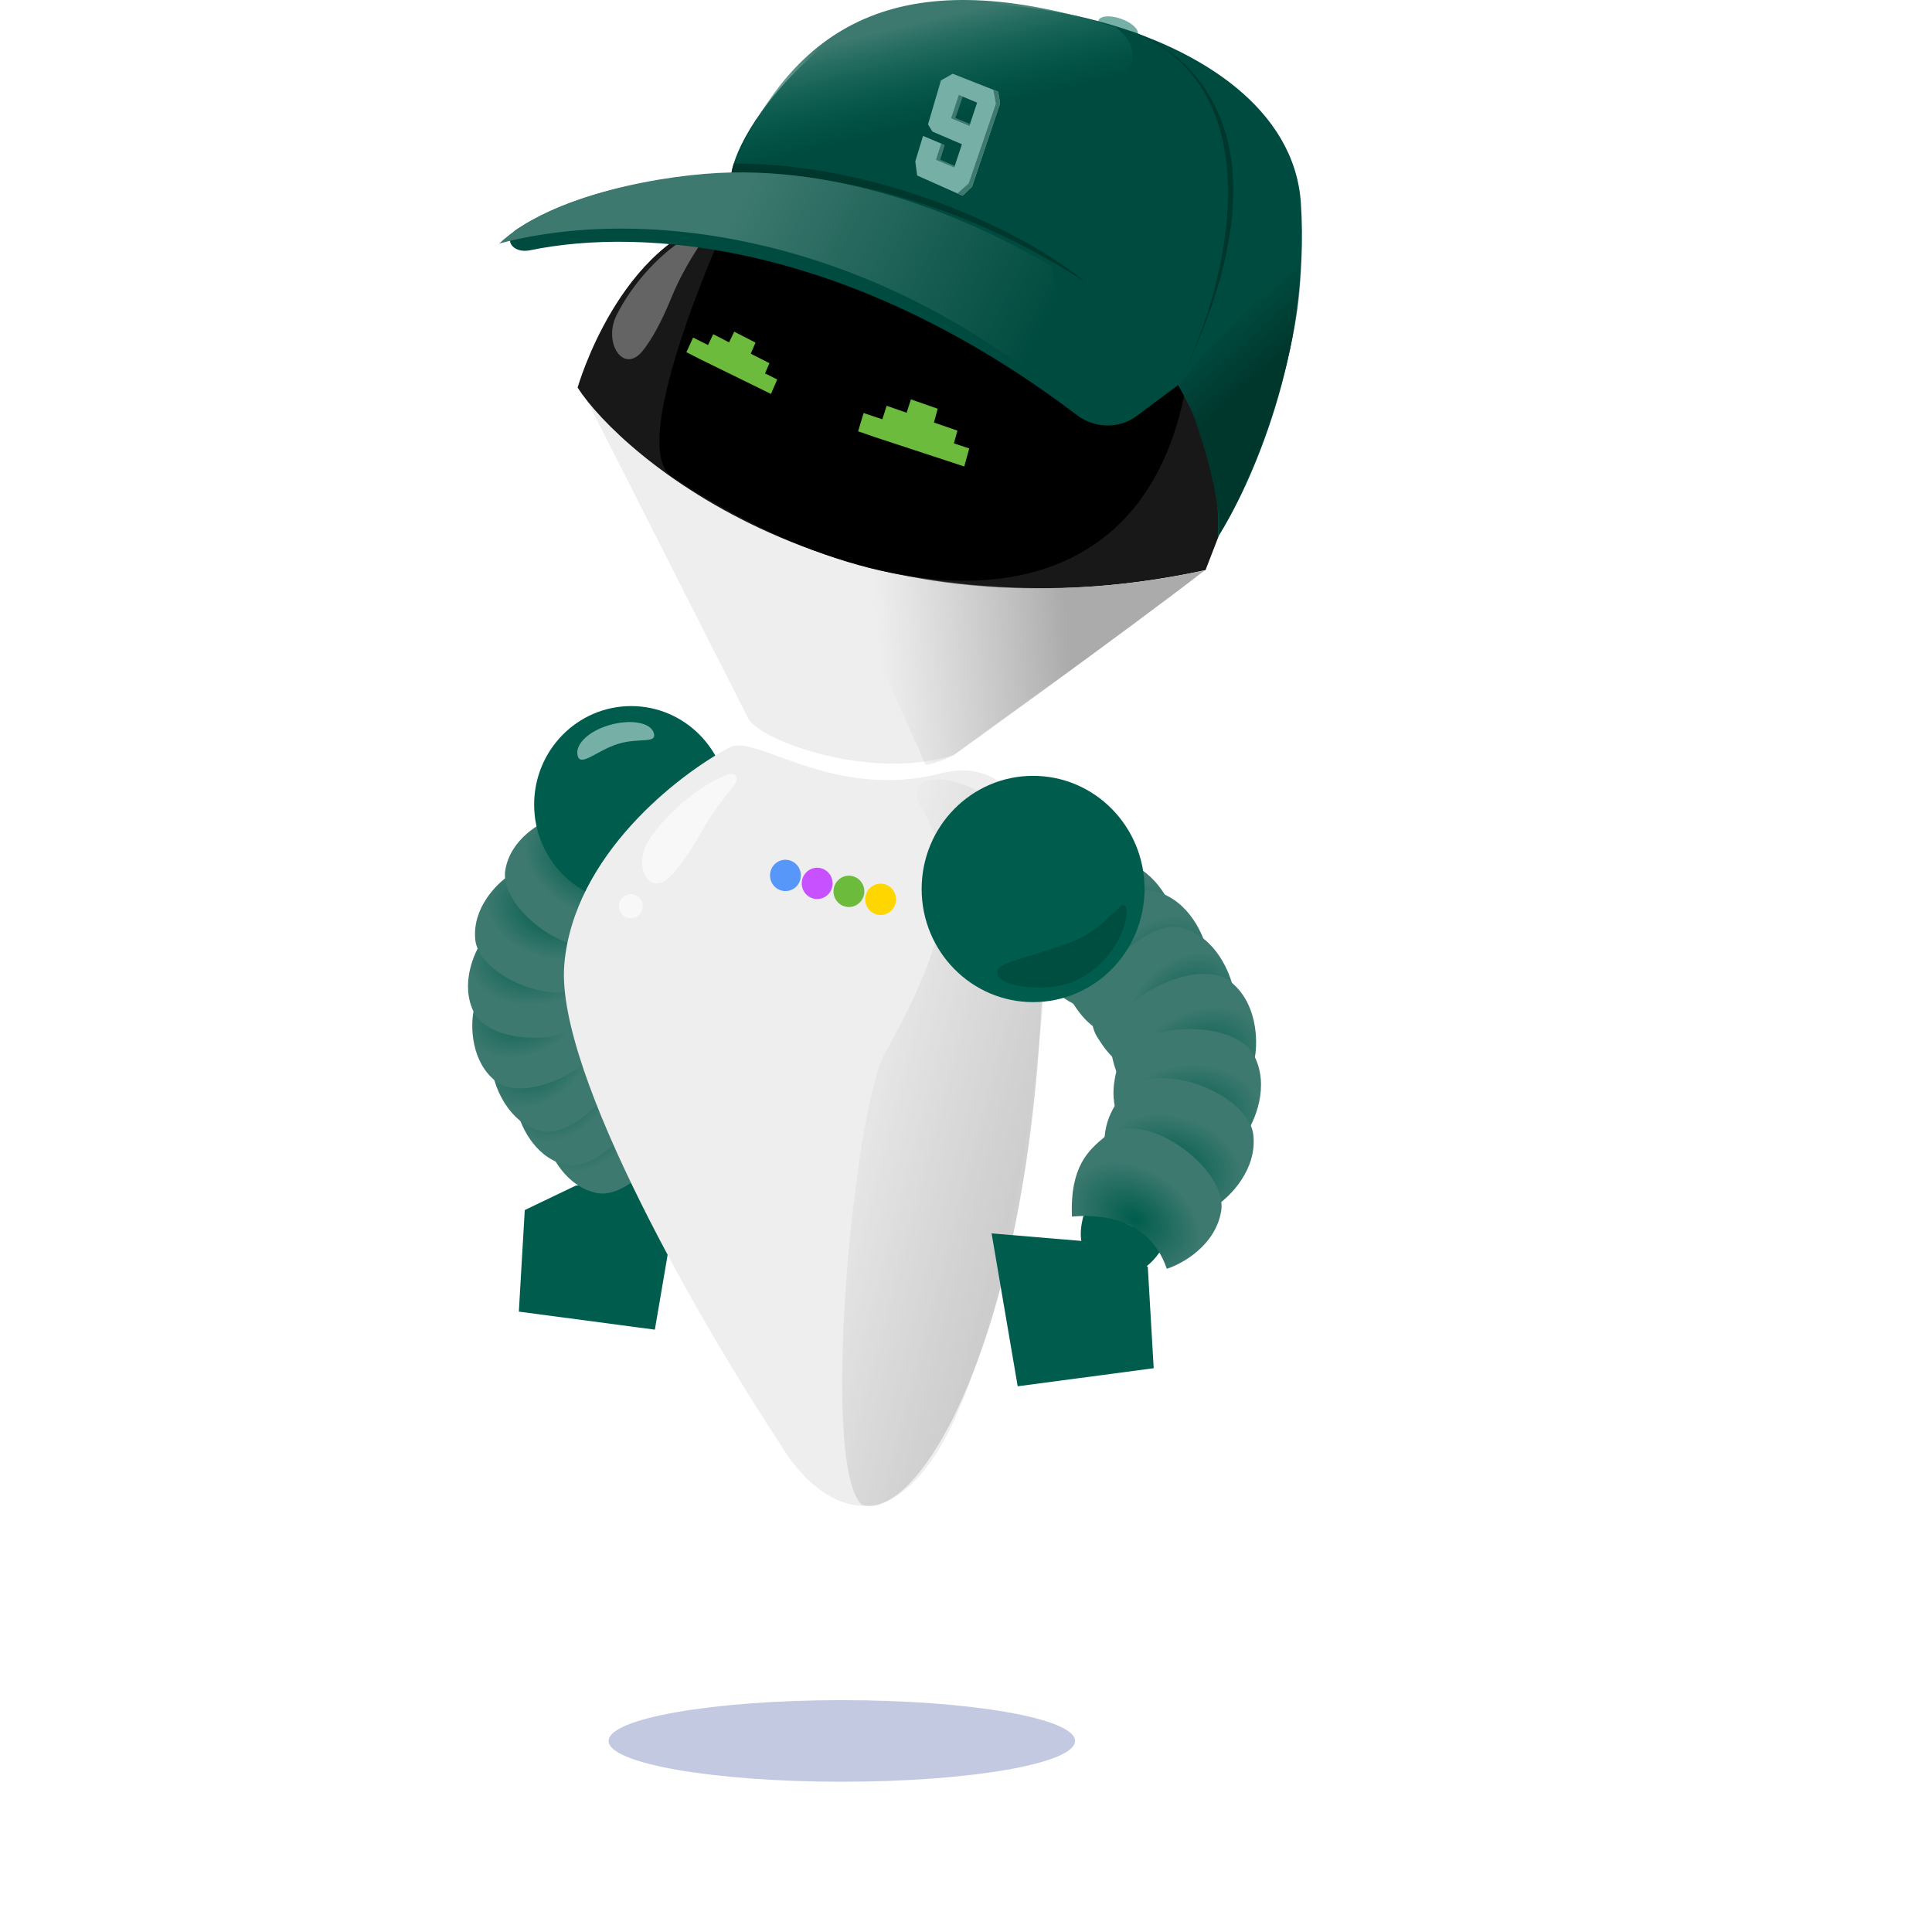
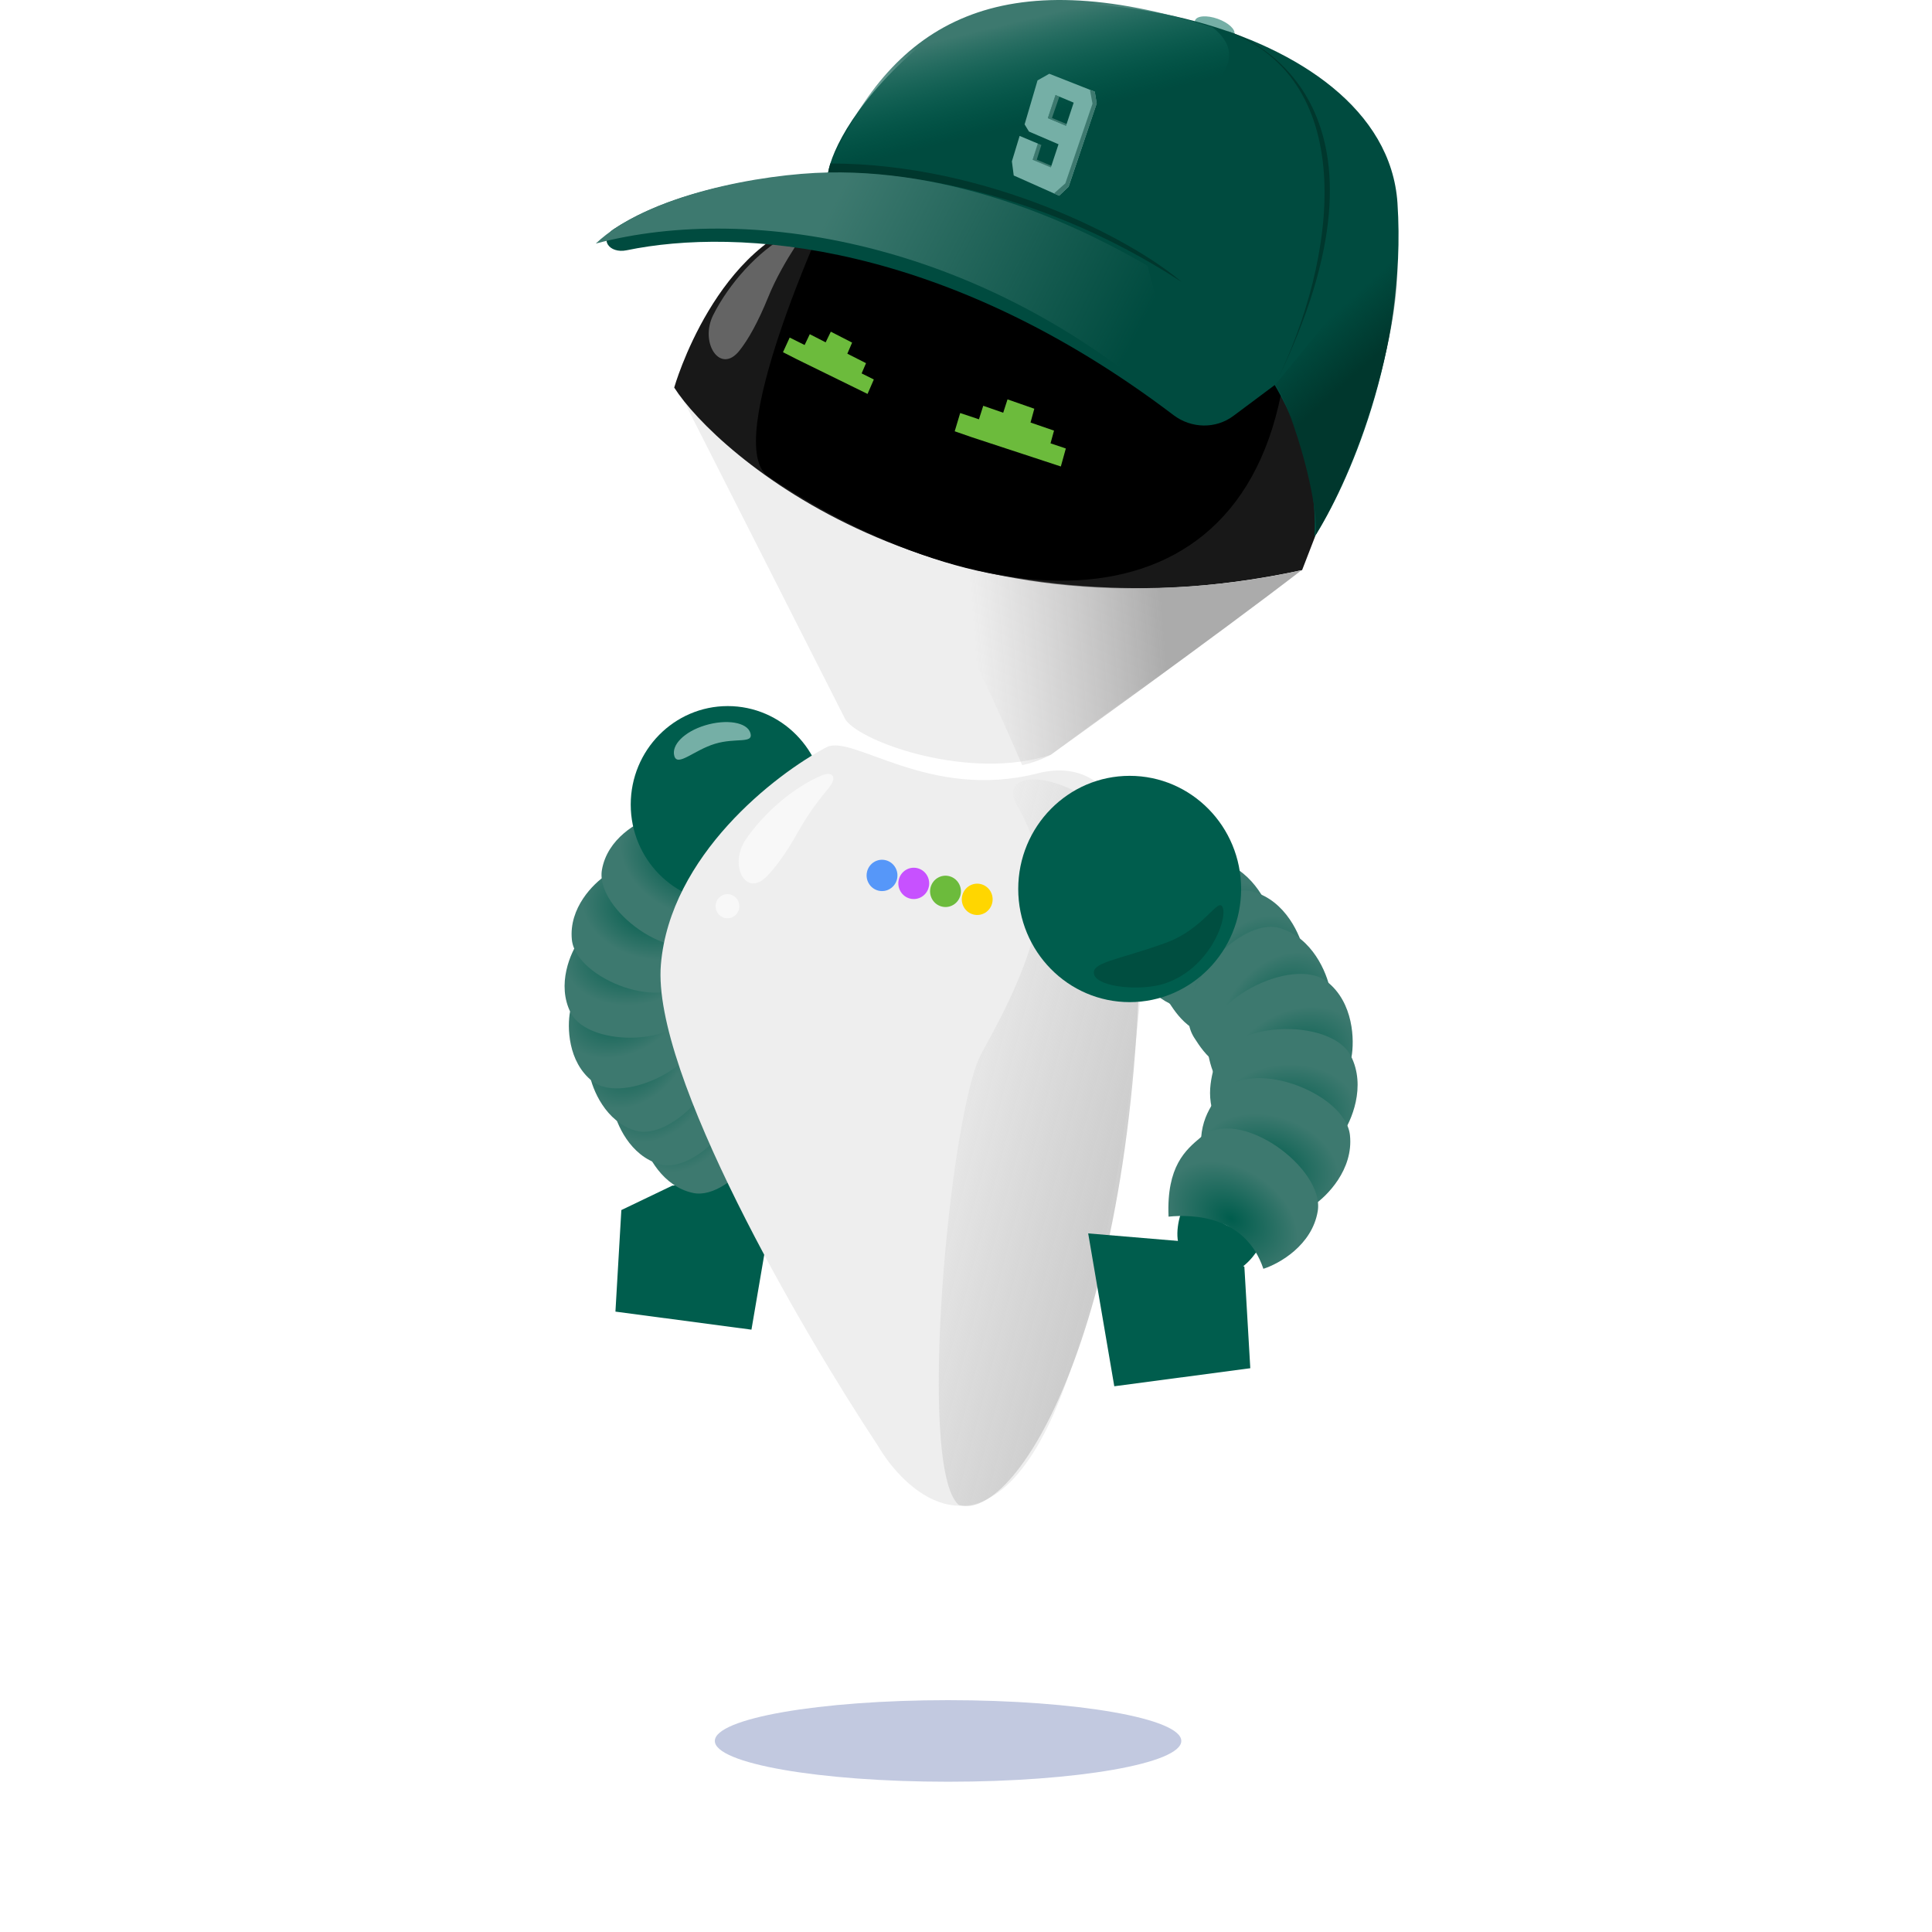
<svg xmlns="http://www.w3.org/2000/svg" width="200" height="200" viewBox="0 0 200 200" fill="none">
-   <path d="M70.492 121.821L59.594 122.737L54.323 125.265L53.711 135.778L67.791 137.646L70.492 121.821Z" fill="#005D4D" />
-   <path d="M77.524 74.5L60.093 40.121L124.501 59.018L98.797 78.119C90.569 80.864 79.199 76.912 77.524 74.5Z" fill="#EEEEEE" />
-   <path d="M124.794 59.018C86.976 67.177 64.128 46.92 59.795 40.121C59.795 40.121 64.107 24.915 75.158 22.424C95.249 11.626 133.835 2.447 127.453 52.119C127.453 52.119 125.385 57.518 124.794 59.018Z" fill="#181818" />
-   <path d="M123.318 35.547C121.026 65.729 93.471 65.304 69.544 49.328C64.598 46.025 75.512 22.358 75.512 22.358L101.248 23.595L123.318 35.547Z" fill="black" />
-   <path d="M95.812 79.207C91.998 70.273 87.576 61.499 85.356 57.392C102.334 62.887 117.489 60.652 124.734 59.028C116.311 65.537 98.78 78.134 98.78 78.134C98.78 78.134 97.349 78.9 95.812 79.207Z" fill="url(#paint0_linear_205_1508)" />
-   <path d="M71.393 24.419C68.474 26.041 65.483 29.317 63.828 32.621C62.398 35.478 64.553 38.806 66.542 36.304C67.46 35.151 68.466 33.369 69.52 30.772C70.323 28.795 71.428 26.915 72.301 25.562C72.995 24.486 72.511 23.797 71.393 24.419Z" fill="#646464" />
-   <path d="M56.544 118.061C56.961 119.601 58.592 122.846 61.778 123.5C65.76 124.317 71.983 116.24 69.074 112.419C67.926 110.911 66.475 109.026 61.788 109.057C61.756 109.053 61.737 109.053 61.737 109.058C61.889 111.394 61.589 116.499 56.544 118.061Z" fill="url(#paint1_radial_205_1508)" />
-   <path d="M53.478 114.736C53.789 116.302 55.193 119.655 58.326 120.534C62.243 121.632 69.007 114.02 66.367 110.001C65.326 108.416 64.008 106.432 59.33 106.129C59.298 106.123 59.279 106.121 59.279 106.126C59.269 108.467 58.62 113.538 53.478 114.736Z" fill="url(#paint2_radial_205_1508)" />
-   <path d="M51.027 111.181C51.316 112.752 52.673 116.124 55.794 117.048C59.696 118.202 66.564 110.688 63.98 106.631C62.961 105.031 61.671 103.029 56.997 102.659C56.966 102.652 56.947 102.65 56.947 102.655C56.904 104.996 56.184 110.057 51.027 111.181Z" fill="url(#paint3_radial_205_1508)" />
-   <path d="M49.016 104.705C48.717 106.273 48.762 109.916 51.332 111.937C54.545 114.463 63.649 110.028 62.71 105.292C62.34 103.424 61.862 101.081 57.647 98.998C57.62 98.979 57.604 98.97 57.602 98.975C56.717 101.137 54.22 105.578 49.016 104.705Z" fill="url(#paint4_radial_205_1508)" />
-   <path d="M49.988 97.297C49.065 98.591 47.593 101.913 49.083 104.846C50.947 108.513 61.044 108.39 62.16 103.694C62.6 101.841 63.141 99.513 60.185 95.819C60.168 95.791 60.157 95.775 60.153 95.779C58.453 97.36 54.343 100.317 49.988 97.297Z" fill="url(#paint5_radial_205_1508)" />
-   <path d="M52.763 90.585C51.438 91.447 48.87 93.992 49.201 97.276C49.614 101.38 59.056 105.016 61.787 101.06C62.864 99.499 64.206 97.533 62.786 92.997C62.781 92.965 62.775 92.946 62.771 92.948C60.618 93.788 55.728 95.014 52.763 90.585Z" fill="url(#paint6_radial_205_1508)" />
-   <path d="M57.52 84.593C56.015 85.06 52.866 86.806 52.311 90.058C51.617 94.123 59.74 100.213 63.422 97.152C64.874 95.945 66.69 94.419 66.529 89.663C66.533 89.631 66.532 89.611 66.527 89.612C64.231 89.831 59.197 89.67 57.52 84.593Z" fill="url(#paint7_radial_205_1508)" />
-   <ellipse cx="65.337" cy="83.289" rx="10.043" ry="10.196" fill="#005D4D" />
-   <path d="M67.684 75.887C68.018 77.025 66.193 76.338 64.019 76.996C61.844 77.654 60.143 79.407 59.809 78.269C59.475 77.132 60.828 75.743 63.003 75.085C65.177 74.427 67.35 74.749 67.684 75.887Z" fill="#75AFA6" />
-   <path d="M58.416 99.854C59.362 88.576 70.234 80.157 75.552 77.358C78.241 75.942 86.188 82.93 97.416 80.057C107.981 77.354 109.234 93.555 108.348 99.854C107.461 111.752 104.034 138.368 97.416 149.646C90.798 160.924 83.628 154.345 80.871 149.646C72.992 137.748 57.471 111.132 58.416 99.854Z" fill="#EEEEEE" />
-   <ellipse rx="1.598" ry="1.62" transform="matrix(0.969865 0.243644 -0.2368 0.971558 81.3083 90.6234)" fill="#5697F9" />
-   <ellipse rx="1.598" ry="1.62" transform="matrix(0.969865 0.243644 -0.2368 0.971558 84.5934 91.4479)" fill="#C751FF" />
-   <ellipse rx="1.598" ry="1.62" transform="matrix(0.969865 0.243644 -0.2368 0.971558 87.8786 92.2731)" fill="#6CBB3C" />
-   <ellipse rx="1.598" ry="1.62" transform="matrix(0.969865 0.243644 -0.2368 0.971558 91.1618 93.0981)" fill="#FFD600" />
-   <path d="M91.589 109.073C97.387 98.63 99.864 91.318 95.348 83.491C92.126 77.907 106.858 80.735 108.053 91.318C108.596 135.857 95.401 157.702 89.248 155.792C84.832 151.97 88.387 114.84 91.589 109.073Z" fill="url(#paint8_linear_205_1508)" />
-   <path d="M121.388 127.104C116.657 128.473 114.215 124.736 113.586 122.696C112.484 124.519 110.033 129.412 114.313 131.479C118.063 133.289 120.375 129.667 121.388 127.104Z" fill="#005D4D" />
-   <path d="M121.65 94.974C121.187 93.302 119.396 89.786 115.93 89.096C111.598 88.232 104.884 97.046 108.068 101.181C109.324 102.812 110.911 104.851 116.004 104.789C116.039 104.793 116.06 104.793 116.059 104.788C115.881 102.25 116.176 96.701 121.65 94.974Z" fill="url(#paint9_radial_205_1508)" />
-   <path d="M125 98.568C124.654 96.868 123.109 93.234 119.699 92.298C115.436 91.128 108.131 99.44 111.023 103.791C112.164 105.508 113.608 107.655 118.693 107.956C118.727 107.963 118.748 107.964 118.748 107.959C118.745 105.415 119.421 99.901 125 98.568Z" fill="url(#paint10_radial_205_1508)" />
-   <path d="M127.683 102.416C127.36 100.711 125.866 97.055 122.469 96.07C118.223 94.839 110.804 103.046 113.635 107.438C114.752 109.171 116.166 111.338 121.246 111.712C121.28 111.719 121.301 111.722 121.301 111.716C121.333 109.172 122.086 103.669 127.683 102.416Z" fill="url(#paint11_radial_205_1508)" />
-   <path d="M129.905 109.441C130.22 107.735 130.15 103.777 127.345 101.597C123.839 98.871 113.973 103.746 115.021 108.886C115.435 110.913 115.968 113.456 120.56 115.695C120.589 115.714 120.607 115.724 120.609 115.719C121.558 113.364 124.245 108.524 129.905 109.441Z" fill="url(#paint12_radial_205_1508)" />
-   <path d="M128.894 117.496C129.889 116.084 131.469 112.465 129.832 109.287C127.785 105.315 116.814 105.51 115.63 110.619C115.162 112.635 114.589 115.168 117.822 119.164C117.841 119.195 117.853 119.211 117.857 119.208C119.696 117.479 124.143 114.241 128.894 117.496Z" fill="url(#paint13_radial_205_1508)" />
-   <path d="M125.917 124.806C127.352 123.861 130.127 121.08 129.748 117.515C129.275 113.057 118.994 109.164 116.05 113.479C114.889 115.181 113.442 117.326 115.012 122.246C115.018 122.281 115.024 122.302 115.029 122.299C117.363 121.373 122.669 120.012 125.917 124.806Z" fill="url(#paint14_radial_205_1508)" />
-   <path d="M120.785 131.346C122.418 130.83 125.829 128.913 126.413 125.376C127.144 120.954 118.281 114.387 114.298 117.735C112.727 119.055 110.764 120.724 110.966 125.891C110.963 125.927 110.963 125.948 110.968 125.947C113.462 125.695 118.933 125.839 120.785 131.346Z" fill="url(#paint15_radial_205_1508)" />
-   <ellipse cx="106.945" cy="92.027" rx="11.537" ry="11.713" fill="#005D4D" />
-   <path d="M103.277 100.914C102.847 99.622 105.648 99.42 110.644 97.617C114.746 96.137 116.162 92.698 116.592 93.991C117.022 95.283 115.177 100.236 110.644 101.79C108.174 102.637 103.707 102.207 103.277 100.914Z" fill="#00372D" fill-opacity="0.391" />
-   <ellipse rx="2.155" ry="0.943" transform="matrix(0.942998 0.332799 -0.323616 0.946188 115.743 2.83694)" fill="#75AFA6" />
-   <path fill-rule="evenodd" clip-rule="evenodd" d="M75.718 17.908C76.071 15.695 78.572 10.16 86.209 3.923C96.092 -4.15 133.393 1.662 134.668 21.036C135.689 36.535 129.355 50.527 126.06 55.586C126.329 51.394 125.326 45.623 121.96 39.861L117.679 43.056C115.843 44.426 113.313 44.361 111.488 42.976C87.815 25.014 66.41 23.518 54.879 25.907C53.057 26.284 51.975 24.74 53.531 23.718C57.418 21.163 64.388 18.491 75.718 17.908Z" fill="#004B3F" />
-   <path d="M99.567 21.926C93.574 18.595 79.73 16.999 76.019 16.871C82.595 2.166 93.607 -4.111 115.512 2.823C123.57 9.153 100.888 15.731 99.567 21.926Z" fill="url(#paint16_linear_205_1508)" />
-   <path d="M112.326 29.19C96.49 18.871 81.572 17.723 75.723 17.902C75.755 17.604 75.956 16.927 75.956 16.927C92.265 16.927 107.205 24.79 112.326 29.19Z" fill="#00372D" />
-   <path d="M126.225 55.358C126.484 52.068 124.151 43.318 122.045 39.798L134.415 24.579C135.698 29.966 132.252 45.259 126.225 55.358Z" fill="url(#paint17_linear_205_1508)" />
-   <path d="M113.093 44.002C92.854 25.104 67.91 20.904 51.677 25.213C57.012 20.15 68.863 17.988 75.715 17.854C90.081 17.573 102.713 23.985 108.802 27.517L113.093 44.002Z" fill="url(#paint18_linear_205_1508)" />
-   <path d="M116.908 3.172C119.853 4.012 136.054 11.229 122.04 39.736C128.38 26.84 130.865 8.336 116.908 3.172Z" fill="#00372D" />
-   <path d="M99.666 10.005L98.9 12.213L100.416 12.838L100.357 13.021L98.469 12.228L99.258 9.839L99.666 10.005Z" fill="#3D796F" />
-   <path d="M97.803 15.01L97.328 16.53L98.865 17.174L98.795 17.359L96.897 16.544L97.395 14.844L97.803 15.01Z" fill="#3D796F" />
-   <path fill-rule="evenodd" clip-rule="evenodd" d="M98.623 7.636L103.333 9.491L103.532 10.708L100.628 19.327L99.644 20.262L94.942 18.166L94.751 16.706L95.552 14.07L97.434 14.86L96.903 16.537L98.785 17.328L99.578 14.933L96.52 13.619L96.067 12.877L97.408 8.321L98.623 7.636ZM99.266 9.836L98.473 12.231L100.355 13.021L101.149 10.626L99.266 9.836Z" fill="#75AFA6" />
-   <path d="M100.285 18.979L103.095 10.736L102.831 9.298L103.329 9.492L103.534 10.721L100.618 19.326L99.64 20.257L99.105 20.03L100.285 18.979Z" fill="#3D796F" />
-   <path d="M75.076 80.274C72.228 81.454 69.154 84.062 67.222 86.874C65.415 89.505 67.164 92.994 69.391 90.709C70.353 89.722 71.454 88.206 72.68 86.007C73.642 84.28 74.865 82.676 75.835 81.51C76.652 80.527 76.257 79.785 75.076 80.274Z" fill="#F8F8F8" />
-   <ellipse cx="65.307" cy="93.811" rx="1.231" ry="1.25" fill="#F8F8F8" />
-   <path d="M102.65 127.681L113.547 128.597L118.818 131.126L119.431 141.638L105.351 143.506L102.65 127.681Z" fill="#005D4D" />
-   <path d="M72.481 37.187L71.055 36.459L71.749 34.945L73.295 35.715L73.83 34.596L75.473 35.438L76.007 34.335L78.211 35.466L77.717 36.614L79.652 37.595L79.196 38.654L80.459 39.283L79.809 40.78L78.421 40.098L72.481 37.187Z" fill="#6CBB3C" />
-   <path d="M90.626 45.269L88.832 44.647L89.399 42.756L91.34 43.407L91.786 42.006L93.853 42.726L94.299 41.343L97.072 42.311L96.681 43.74L99.113 44.577L98.751 45.894L100.336 46.427L99.819 48.29L98.077 47.717L90.626 45.269Z" fill="#6CBB3C" />
-   <ellipse cx="87.144" cy="180.222" rx="24.144" ry="4.222" fill="#C2C9E0" />
+   <path d="M80.491 121.821L69.594 122.737L64.322 125.265L63.71 135.778L77.79 137.646L80.491 121.821Z" fill="#005D4D" />
+   <path d="M87.523 74.5L70.092 40.121L134.5 59.018L108.796 78.119C100.568 80.864 89.198 76.912 87.523 74.5Z" fill="#EEEEEE" />
+   <path d="M134.793 59.018C96.975 67.177 74.127 46.92 69.794 40.121C69.794 40.121 74.106 24.915 85.157 22.424C105.248 11.626 143.834 2.447 137.452 52.119C137.452 52.119 135.384 57.518 134.793 59.018Z" fill="#181818" />
+   <path d="M133.317 35.547C131.025 65.729 103.47 65.304 79.543 49.328C74.597 46.025 85.511 22.358 85.511 22.358L111.247 23.595L133.317 35.547Z" fill="black" />
+   <path d="M105.811 79.207C101.997 70.273 97.575 61.499 95.355 57.392C112.333 62.887 127.488 60.652 134.733 59.028C126.31 65.537 108.779 78.134 108.779 78.134C108.779 78.134 107.348 78.9 105.811 79.207Z" fill="url(#paint0_linear_205_1508)" />
+   <path d="M81.392 24.419C78.473 26.041 75.482 29.317 73.827 32.621C72.397 35.478 74.552 38.806 76.541 36.304C77.459 35.151 78.465 33.369 79.519 30.772C80.322 28.795 81.428 26.915 82.3 25.562C82.994 24.486 82.51 23.797 81.392 24.419Z" fill="#646464" />
+   <path d="M66.543 118.061C66.96 119.601 68.591 122.846 71.777 123.5C75.76 124.317 81.982 116.24 79.073 112.419C77.925 110.911 76.474 109.026 71.787 109.057C71.755 109.053 71.736 109.053 71.736 109.058C71.888 111.394 71.588 116.499 66.543 118.061Z" fill="url(#paint1_radial_205_1508)" />
+   <path d="M63.478 114.736C63.788 116.302 65.192 119.655 68.325 120.534C72.243 121.632 79.006 114.02 76.366 110.001C75.325 108.416 74.007 106.432 69.329 106.129C69.297 106.123 69.278 106.121 69.278 106.126C69.268 108.467 68.619 113.538 63.478 114.736Z" fill="url(#paint2_radial_205_1508)" />
+   <path d="M61.026 111.181C61.315 112.752 62.672 116.124 65.793 117.048C69.695 118.202 76.563 110.688 73.979 106.631C72.96 105.031 71.67 103.029 66.996 102.659C66.965 102.652 66.946 102.65 66.946 102.655C66.903 104.996 66.183 110.057 61.026 111.181Z" fill="url(#paint3_radial_205_1508)" />
+   <path d="M59.015 104.705C58.716 106.273 58.761 109.916 61.331 111.937C64.544 114.463 73.648 110.028 72.709 105.292C72.339 103.424 71.861 101.081 67.646 98.998C67.62 98.979 67.603 98.97 67.601 98.975C66.716 101.137 64.219 105.578 59.015 104.705Z" fill="url(#paint4_radial_205_1508)" />
+   <path d="M59.987 97.297C59.064 98.591 57.592 101.913 59.083 104.846C60.946 108.513 71.043 108.39 72.159 103.694C72.599 101.841 73.14 99.513 70.184 95.819C70.167 95.791 70.156 95.775 70.152 95.779C68.452 97.36 64.342 100.317 59.987 97.297Z" fill="url(#paint5_radial_205_1508)" />
+   <path d="M62.762 90.585C61.437 91.447 58.869 93.992 59.2 97.276C59.613 101.38 69.055 105.016 71.786 101.06C72.863 99.499 74.205 97.533 72.785 92.997C72.78 92.965 72.774 92.946 72.77 92.948C70.617 93.788 65.727 95.014 62.762 90.585Z" fill="url(#paint6_radial_205_1508)" />
+   <path d="M67.519 84.593C66.014 85.06 62.865 86.806 62.31 90.058C61.616 94.123 69.739 100.213 73.421 97.152C74.873 95.945 76.689 94.419 76.528 89.663C76.532 89.631 76.531 89.611 76.526 89.612C74.23 89.831 69.196 89.67 67.519 84.593Z" fill="url(#paint7_radial_205_1508)" />
+   <ellipse cx="75.336" cy="83.289" rx="10.043" ry="10.196" fill="#005D4D" />
+   <path d="M77.683 75.887C78.017 77.025 76.192 76.338 74.018 76.996C71.843 77.654 70.142 79.407 69.808 78.269C69.474 77.132 70.827 75.743 73.002 75.085C75.176 74.427 77.349 74.749 77.683 75.887Z" fill="#75AFA6" />
+   <path d="M68.415 99.854C69.361 88.576 80.233 80.157 85.552 77.358C88.24 75.942 96.186 82.93 107.415 80.057C117.98 77.354 119.233 93.555 118.347 99.854C117.46 111.752 114.033 138.368 107.415 149.646C100.797 160.924 93.627 154.345 90.87 149.646C82.991 137.748 67.47 111.132 68.415 99.854Z" fill="#EEEEEE" />
+   <ellipse rx="1.598" ry="1.62" transform="matrix(0.969865 0.243644 -0.2368 0.971558 91.3073 90.6234)" fill="#5697F9" />
+   <ellipse rx="1.598" ry="1.62" transform="matrix(0.969865 0.243644 -0.2368 0.971558 94.5924 91.4479)" fill="#C751FF" />
+   <ellipse rx="1.598" ry="1.62" transform="matrix(0.969865 0.243644 -0.2368 0.971558 97.8776 92.2731)" fill="#6CBB3C" />
+   <ellipse rx="1.598" ry="1.62" transform="matrix(0.969865 0.243644 -0.2368 0.971558 101.161 93.0981)" fill="#FFD600" />
+   <path d="M101.588 109.073C107.386 98.63 109.863 91.318 105.347 83.491C102.125 77.907 116.857 80.735 118.052 91.318C118.595 135.857 105.4 157.702 99.247 155.792C94.831 151.97 98.386 114.84 101.588 109.073Z" fill="url(#paint8_linear_205_1508)" />
+   <path d="M131.387 127.104C126.656 128.473 124.214 124.736 123.585 122.696C122.483 124.519 120.032 129.412 124.312 131.479C128.063 133.289 130.374 129.667 131.387 127.104Z" fill="#005D4D" />
+   <path d="M131.649 94.974C131.186 93.302 129.395 89.786 125.929 89.096C121.597 88.232 114.883 97.046 118.067 101.181C119.323 102.812 120.91 104.851 126.003 104.789C126.038 104.793 126.059 104.793 126.058 104.788C125.88 102.25 126.175 96.701 131.649 94.974Z" fill="url(#paint9_radial_205_1508)" />
+   <path d="M134.999 98.568C134.653 96.868 133.108 93.234 129.698 92.298C125.435 91.128 118.13 99.44 121.022 103.791C122.163 105.508 123.607 107.655 128.692 107.956C128.726 107.963 128.747 107.964 128.747 107.959C128.744 105.415 129.42 99.901 134.999 98.568Z" fill="url(#paint10_radial_205_1508)" />
+   <path d="M137.682 102.416C137.359 100.711 135.865 97.055 132.468 96.07C128.222 94.839 120.803 103.046 123.634 107.438C124.751 109.171 126.165 111.338 131.245 111.712C131.279 111.719 131.3 111.722 131.3 111.716C131.332 109.172 132.085 103.669 137.682 102.416Z" fill="url(#paint11_radial_205_1508)" />
+   <path d="M139.904 109.441C140.219 107.735 140.149 103.777 137.344 101.597C133.838 98.871 123.972 103.746 125.02 108.886C125.434 110.913 125.967 113.456 130.559 115.695C130.588 115.714 130.606 115.724 130.608 115.719C131.557 113.364 134.244 108.524 139.904 109.441Z" fill="url(#paint12_radial_205_1508)" />
+   <path d="M138.893 117.496C139.888 116.084 141.468 112.465 139.831 109.287C137.784 105.315 126.813 105.51 125.629 110.619C125.161 112.635 124.588 115.168 127.821 119.164C127.84 119.195 127.852 119.211 127.856 119.208C129.695 117.479 134.142 114.241 138.893 117.496Z" fill="url(#paint13_radial_205_1508)" />
+   <path d="M135.916 124.806C137.351 123.861 140.126 121.08 139.747 117.515C139.274 113.057 128.993 109.164 126.049 113.479C124.888 115.181 123.441 117.326 125.011 122.246C125.017 122.281 125.023 122.302 125.028 122.299C127.362 121.373 132.668 120.012 135.916 124.806Z" fill="url(#paint14_radial_205_1508)" />
+   <path d="M130.784 131.346C132.417 130.83 135.828 128.913 136.412 125.376C137.143 120.954 128.28 114.387 124.297 117.735C122.726 119.055 120.763 120.724 120.965 125.891C120.962 125.927 120.962 125.948 120.967 125.947C123.461 125.695 128.932 125.839 130.784 131.346Z" fill="url(#paint15_radial_205_1508)" />
+   <ellipse cx="116.944" cy="92.027" rx="11.537" ry="11.713" fill="#005D4D" />
+   <path d="M113.276 100.914C112.846 99.622 115.647 99.42 120.643 97.617C124.745 96.137 126.161 92.698 126.591 93.991C127.021 95.283 125.176 100.236 120.643 101.79C118.173 102.637 113.706 102.207 113.276 100.914Z" fill="#00372D" fill-opacity="0.391" />
+   <ellipse rx="2.155" ry="0.943" transform="matrix(0.942998 0.332799 -0.323616 0.946188 125.742 2.83694)" fill="#75AFA6" />
+   <path fill-rule="evenodd" clip-rule="evenodd" d="M85.716 17.908C86.07 15.695 88.571 10.16 96.208 3.923C106.091 -4.15 143.392 1.662 144.667 21.036C145.687 36.535 139.354 50.527 136.059 55.586C136.328 51.394 135.324 45.623 131.959 39.861L127.678 43.056C125.842 44.426 123.312 44.36 121.487 42.976C97.814 25.014 76.409 23.517 64.878 25.907C63.056 26.284 61.974 24.74 63.53 23.718C67.417 21.163 74.387 18.491 85.716 17.908Z" fill="#004B3F" />
+   <path d="M109.566 21.926C103.573 18.595 89.729 16.999 86.018 16.871C92.594 2.166 103.606 -4.111 125.511 2.823C133.569 9.153 110.887 15.731 109.566 21.926Z" fill="url(#paint16_linear_205_1508)" />
+   <path d="M122.325 29.19C106.489 18.871 91.571 17.723 85.722 17.902C85.754 17.604 85.955 16.927 85.955 16.927C102.264 16.927 117.204 24.79 122.325 29.19Z" fill="#00372D" />
+   <path d="M136.224 55.358C136.483 52.068 134.15 43.318 132.044 39.798L144.414 24.579C145.697 29.966 142.251 45.259 136.224 55.358Z" fill="url(#paint17_linear_205_1508)" />
+   <path d="M123.092 44.002C102.853 25.104 77.909 20.904 61.676 25.213C67.011 20.15 78.862 17.988 85.714 17.854C100.08 17.573 112.712 23.985 118.801 27.517L123.092 44.002Z" fill="url(#paint18_linear_205_1508)" />
+   <path d="M126.907 3.172C129.852 4.012 146.053 11.229 132.039 39.736C138.379 26.84 140.864 8.336 126.907 3.172Z" fill="#00372D" />
+   <path d="M109.665 10.005L108.899 12.213L110.415 12.838L110.356 13.021L108.468 12.228L109.257 9.839L109.665 10.005Z" fill="#3D796F" />
+   <path d="M107.802 15.01L107.327 16.53L108.864 17.174L108.794 17.359L106.896 16.544L107.394 14.844L107.802 15.01Z" fill="#3D796F" />
+   <path fill-rule="evenodd" clip-rule="evenodd" d="M108.622 7.636L113.332 9.491L113.531 10.708L110.627 19.327L109.643 20.262L104.941 18.166L104.75 16.706L105.551 14.07L107.433 14.86L106.902 16.537L108.784 17.328L109.577 14.933L106.519 13.619L106.066 12.877L107.407 8.321L108.622 7.636ZM109.265 9.836L108.472 12.231L110.354 13.021L111.148 10.626L109.265 9.836Z" fill="#75AFA6" />
+   <path d="M110.284 18.979L113.094 10.736L112.83 9.298L113.328 9.492L113.533 10.721L110.617 19.326L109.639 20.257L109.104 20.03L110.284 18.979Z" fill="#3D796F" />
+   <path d="M85.075 80.274C82.227 81.454 79.153 84.062 77.221 86.874C75.414 89.505 77.163 92.994 79.39 90.709C80.352 89.722 81.453 88.206 82.679 86.007C83.641 84.28 84.864 82.676 85.834 81.51C86.651 80.527 86.256 79.785 85.075 80.274Z" fill="#F8F8F8" />
+   <ellipse cx="75.306" cy="93.811" rx="1.231" ry="1.25" fill="#F8F8F8" />
+   <path d="M112.649 127.681L123.546 128.597L128.817 131.126L129.43 141.638L115.35 143.506L112.649 127.681Z" fill="#005D4D" />
+   <path d="M82.481 37.187L81.054 36.459L81.748 34.945L83.294 35.715L83.829 34.596L85.472 35.438L86.006 34.335L88.21 35.466L87.716 36.614L89.651 37.595L89.195 38.654L90.458 39.283L89.808 40.78L88.421 40.098L82.481 37.187Z" fill="#6CBB3C" />
+   <path d="M100.625 45.269L98.831 44.647L99.398 42.756L101.339 43.407L101.785 42.006L103.852 42.726L104.298 41.343L107.071 42.311L106.68 43.74L109.112 44.577L108.75 45.894L110.335 46.427L109.818 48.29L108.076 47.717L100.625 45.269Z" fill="#6CBB3C" />
+   <ellipse cx="98.144" cy="180.222" rx="24.144" ry="4.222" fill="#C2C9E0" />
  <defs>
-     <linearGradient id="paint0_linear_205_1508" x1="123.271" y1="61.467" x2="84.171" y2="64.529" gradientUnits="userSpaceOnUse">
+     <linearGradient id="paint0_linear_205_1508" x1="133.27" y1="61.467" x2="94.17" y2="64.529" gradientUnits="userSpaceOnUse">
      <stop offset="0.333" stop-color="#ABABAB" />
      <stop offset="0.833" stop-color="#B9B7B7" stop-opacity="0" />
    </linearGradient>
-     <radialGradient id="paint1_radial_205_1508" cx="0" cy="0" r="1" gradientUnits="userSpaceOnUse" gradientTransform="translate(61.3323 115.101) rotate(35.2077) scale(6.15239 8.90445)">
+     <radialGradient id="paint1_radial_205_1508" cx="0" cy="0" r="1" gradientUnits="userSpaceOnUse" gradientTransform="translate(71.3313 115.101) rotate(35.2077) scale(6.15239 8.90445)">
      <stop stop-color="#005D4D" />
      <stop offset="0.776" stop-color="#3D796F" />
    </radialGradient>
-     <radialGradient id="paint2_radial_205_1508" cx="0" cy="0" r="1" gradientUnits="userSpaceOnUse" gradientTransform="translate(58.4594 112.125) rotate(39.2355) scale(6.15998 8.89353)">
+     <radialGradient id="paint2_radial_205_1508" cx="0" cy="0" r="1" gradientUnits="userSpaceOnUse" gradientTransform="translate(68.4584 112.125) rotate(39.2355) scale(6.15998 8.89353)">
      <stop stop-color="#005D4D" />
      <stop offset="0.776" stop-color="#3D796F" />
    </radialGradient>
-     <radialGradient id="paint3_radial_205_1508" cx="0" cy="0" r="1" gradientUnits="userSpaceOnUse" gradientTransform="translate(56.0437 108.642) rotate(40.0449) scale(6.16127 8.89167)">
+     <radialGradient id="paint3_radial_205_1508" cx="0" cy="0" r="1" gradientUnits="userSpaceOnUse" gradientTransform="translate(66.0427 108.642) rotate(40.0449) scale(6.16127 8.89167)">
      <stop stop-color="#005D4D" />
      <stop offset="0.776" stop-color="#3D796F" />
    </radialGradient>
-     <radialGradient id="paint4_radial_205_1508" cx="0" cy="0" r="1" gradientUnits="userSpaceOnUse" gradientTransform="translate(54.5999 104.209) rotate(61.489) scale(6.19481 8.84352)">
+     <radialGradient id="paint4_radial_205_1508" cx="0" cy="0" r="1" gradientUnits="userSpaceOnUse" gradientTransform="translate(64.599 104.209) rotate(61.489) scale(6.19481 8.84352)">
      <stop stop-color="#005D4D" />
      <stop offset="0.776" stop-color="#3D796F" />
    </radialGradient>
-     <radialGradient id="paint5_radial_205_1508" cx="0" cy="0" r="1" gradientUnits="userSpaceOnUse" gradientTransform="translate(55.2569 99.2387) rotate(86.1303) scale(6.216 8.81337)">
+     <radialGradient id="paint5_radial_205_1508" cx="0" cy="0" r="1" gradientUnits="userSpaceOnUse" gradientTransform="translate(65.2559 99.2387) rotate(86.1303) scale(6.216 8.81337)">
      <stop stop-color="#005D4D" />
      <stop offset="0.776" stop-color="#3D796F" />
    </radialGradient>
-     <radialGradient id="paint6_radial_205_1508" cx="0" cy="0" r="1" gradientUnits="userSpaceOnUse" gradientTransform="translate(56.9671 94.3496) rotate(107.284) scale(6.20803 8.82468)">
+     <radialGradient id="paint6_radial_205_1508" cx="0" cy="0" r="1" gradientUnits="userSpaceOnUse" gradientTransform="translate(66.9661 94.3496) rotate(107.284) scale(6.20803 8.82468)">
      <stop stop-color="#005D4D" />
      <stop offset="0.776" stop-color="#3D796F" />
    </radialGradient>
-     <radialGradient id="paint7_radial_205_1508" cx="0" cy="0" r="1" gradientUnits="userSpaceOnUse" gradientTransform="translate(60.5667 89.3701) rotate(122.804) scale(6.18862 8.85236)">
+     <radialGradient id="paint7_radial_205_1508" cx="0" cy="0" r="1" gradientUnits="userSpaceOnUse" gradientTransform="translate(70.5657 89.3701) rotate(122.804) scale(6.18862 8.85236)">
      <stop stop-color="#005D4D" />
      <stop offset="0.776" stop-color="#3D796F" />
    </radialGradient>
-     <linearGradient id="paint8_linear_205_1508" x1="113.548" y1="117.407" x2="86.139" y2="110.232" gradientUnits="userSpaceOnUse">
+     <linearGradient id="paint8_linear_205_1508" x1="123.547" y1="117.407" x2="96.139" y2="110.232" gradientUnits="userSpaceOnUse">
      <stop offset="0.102" stop-color="#C8C8C8" />
      <stop offset="1" stop-color="#C4C4C4" stop-opacity="0" />
    </linearGradient>
-     <radialGradient id="paint9_radial_205_1508" cx="0" cy="0" r="1" gradientUnits="userSpaceOnUse" gradientTransform="translate(116.464 98.2188) rotate(-145.109) scale(6.68472 9.67645)">
+     <radialGradient id="paint9_radial_205_1508" cx="0" cy="0" r="1" gradientUnits="userSpaceOnUse" gradientTransform="translate(126.463 98.2188) rotate(-145.109) scale(6.68472 9.67645)">
      <stop stop-color="#005D4D" />
      <stop offset="0.776" stop-color="#3D796F" />
    </radialGradient>
-     <radialGradient id="paint10_radial_205_1508" cx="0" cy="0" r="1" gradientUnits="userSpaceOnUse" gradientTransform="translate(119.603 101.435) rotate(-141.081) scale(6.69295 9.6646)">
+     <radialGradient id="paint10_radial_205_1508" cx="0" cy="0" r="1" gradientUnits="userSpaceOnUse" gradientTransform="translate(129.602 101.435) rotate(-141.081) scale(6.69295 9.6646)">
      <stop stop-color="#005D4D" />
      <stop offset="0.776" stop-color="#3D796F" />
    </radialGradient>
-     <radialGradient id="paint11_radial_205_1508" cx="0" cy="0" r="1" gradientUnits="userSpaceOnUse" gradientTransform="translate(122.247 105.205) rotate(-140.271) scale(6.69435 9.66258)">
+     <radialGradient id="paint11_radial_205_1508" cx="0" cy="0" r="1" gradientUnits="userSpaceOnUse" gradientTransform="translate(132.246 105.205) rotate(-140.271) scale(6.69435 9.66258)">
      <stop stop-color="#005D4D" />
      <stop offset="0.776" stop-color="#3D796F" />
    </radialGradient>
-     <radialGradient id="paint12_radial_205_1508" cx="0" cy="0" r="1" gradientUnits="userSpaceOnUse" gradientTransform="translate(123.84 110.014) rotate(-118.824) scale(6.73088 9.61014)">
+     <radialGradient id="paint12_radial_205_1508" cx="0" cy="0" r="1" gradientUnits="userSpaceOnUse" gradientTransform="translate(133.839 110.014) rotate(-118.824) scale(6.73088 9.61014)">
      <stop stop-color="#005D4D" />
      <stop offset="0.776" stop-color="#3D796F" />
    </radialGradient>
-     <radialGradient id="paint13_radial_205_1508" cx="0" cy="0" r="1" gradientUnits="userSpaceOnUse" gradientTransform="translate(123.157 115.418) rotate(-94.1803) scale(6.7543 9.57682)">
+     <radialGradient id="paint13_radial_205_1508" cx="0" cy="0" r="1" gradientUnits="userSpaceOnUse" gradientTransform="translate(133.156 115.418) rotate(-94.1803) scale(6.7543 9.57682)">
      <stop stop-color="#005D4D" />
      <stop offset="0.776" stop-color="#3D796F" />
    </radialGradient>
-     <radialGradient id="paint14_radial_205_1508" cx="0" cy="0" r="1" gradientUnits="userSpaceOnUse" gradientTransform="translate(121.327 120.741) rotate(-73.0274) scale(6.74604 9.58855)">
+     <radialGradient id="paint14_radial_205_1508" cx="0" cy="0" r="1" gradientUnits="userSpaceOnUse" gradientTransform="translate(131.326 120.741) rotate(-73.0274) scale(6.74604 9.58855)">
      <stop stop-color="#005D4D" />
      <stop offset="0.776" stop-color="#3D796F" />
    </radialGradient>
-     <radialGradient id="paint15_radial_205_1508" cx="0" cy="0" r="1" gradientUnits="userSpaceOnUse" gradientTransform="translate(117.447 126.173) rotate(-57.5093) scale(6.72514 9.61835)">
+     <radialGradient id="paint15_radial_205_1508" cx="0" cy="0" r="1" gradientUnits="userSpaceOnUse" gradientTransform="translate(127.446 126.173) rotate(-57.5093) scale(6.72514 9.61835)">
      <stop stop-color="#005D4D" />
      <stop offset="0.776" stop-color="#3D796F" />
    </radialGradient>
-     <linearGradient id="paint16_linear_205_1508" x1="100.601" y1="-1.11937e-06" x2="103.392" y2="11.464" gradientUnits="userSpaceOnUse">
+     <linearGradient id="paint16_linear_205_1508" x1="110.6" y1="-1.11937e-06" x2="113.391" y2="11.464" gradientUnits="userSpaceOnUse">
      <stop offset="0.077" stop-color="#3D796F" />
      <stop offset="0.965" stop-color="#006857" stop-opacity="0" />
    </linearGradient>
-     <linearGradient id="paint17_linear_205_1508" x1="125.414" y1="34.805" x2="130.558" y2="40.532" gradientUnits="userSpaceOnUse">
+     <linearGradient id="paint17_linear_205_1508" x1="135.413" y1="34.805" x2="140.557" y2="40.532" gradientUnits="userSpaceOnUse">
      <stop stop-color="#00372D" stop-opacity="0" />
      <stop offset="0.309" stop-color="#00372D" stop-opacity="0.391" />
      <stop offset="0.478" stop-color="#00372D" stop-opacity="0.598" />
      <stop offset="0.809" stop-color="#00372D" />
      <stop offset="1" stop-color="#00372D" />
    </linearGradient>
-     <linearGradient id="paint18_linear_205_1508" x1="77.971" y1="17.845" x2="108.342" y2="33.335" gradientUnits="userSpaceOnUse">
+     <linearGradient id="paint18_linear_205_1508" x1="87.97" y1="17.845" x2="118.341" y2="33.335" gradientUnits="userSpaceOnUse">
      <stop stop-color="#3D796F" />
      <stop offset="1" stop-color="#3D796F" stop-opacity="0" />
    </linearGradient>
  </defs>
</svg>
